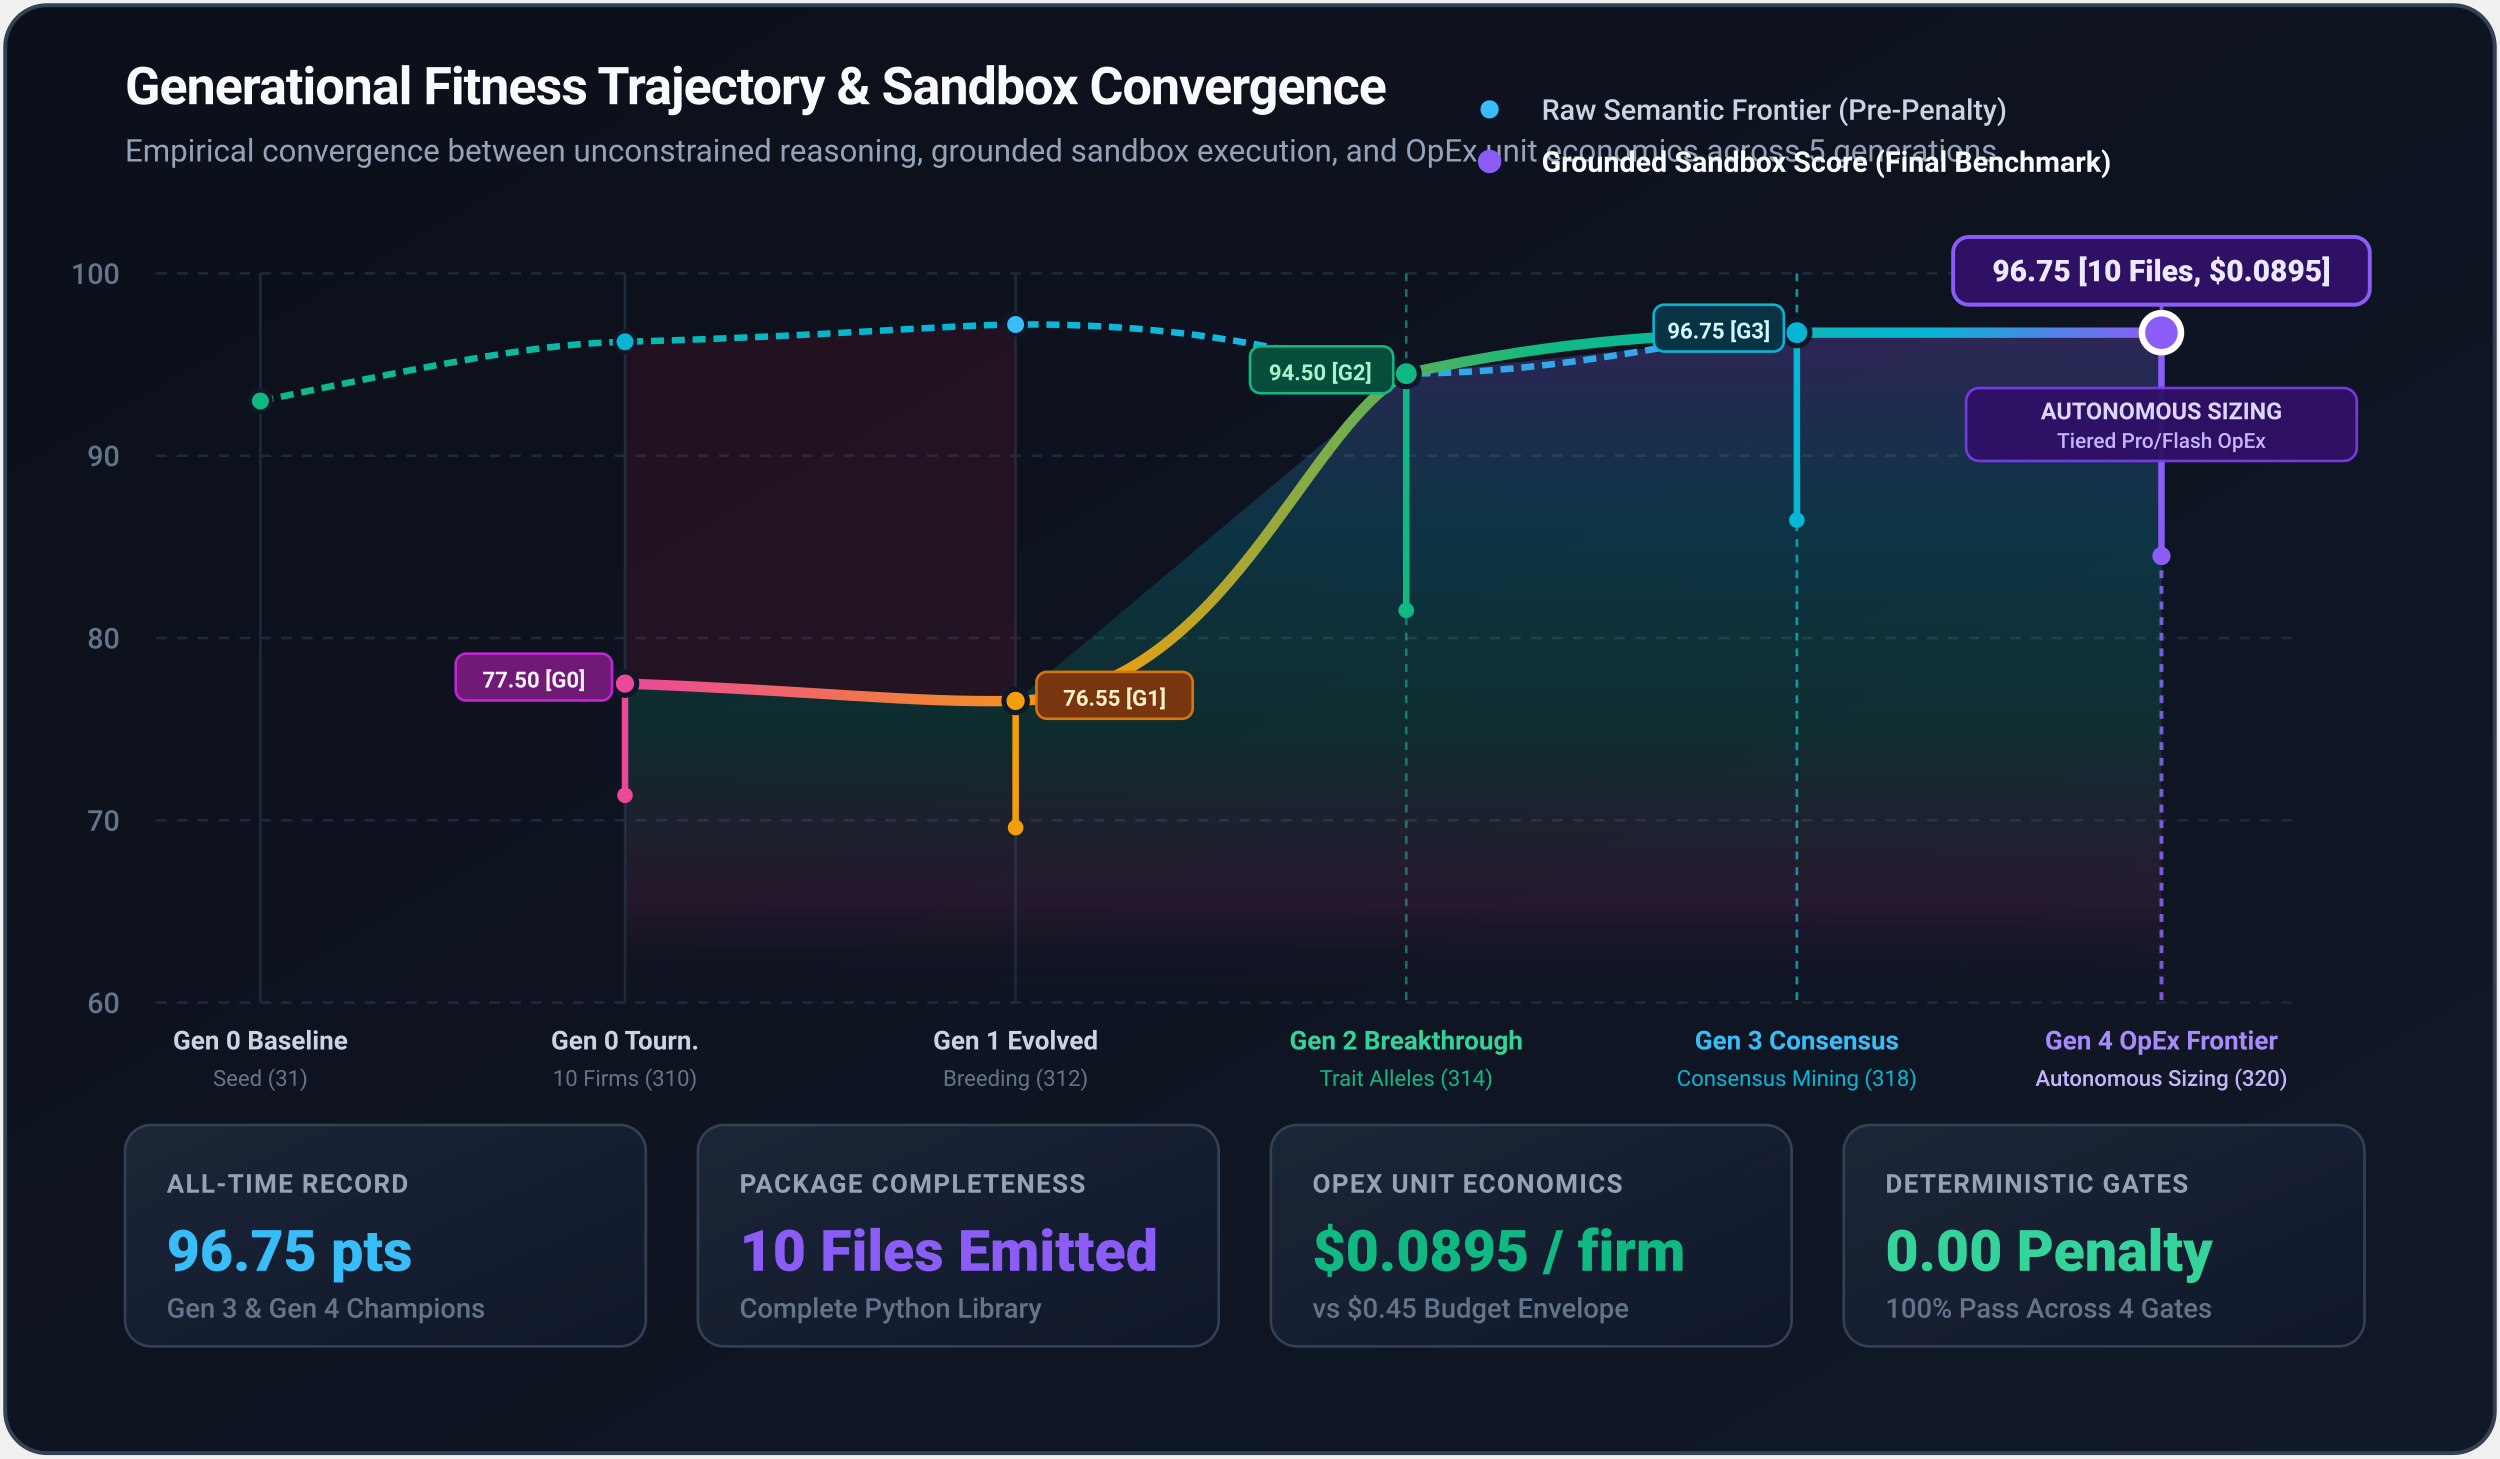
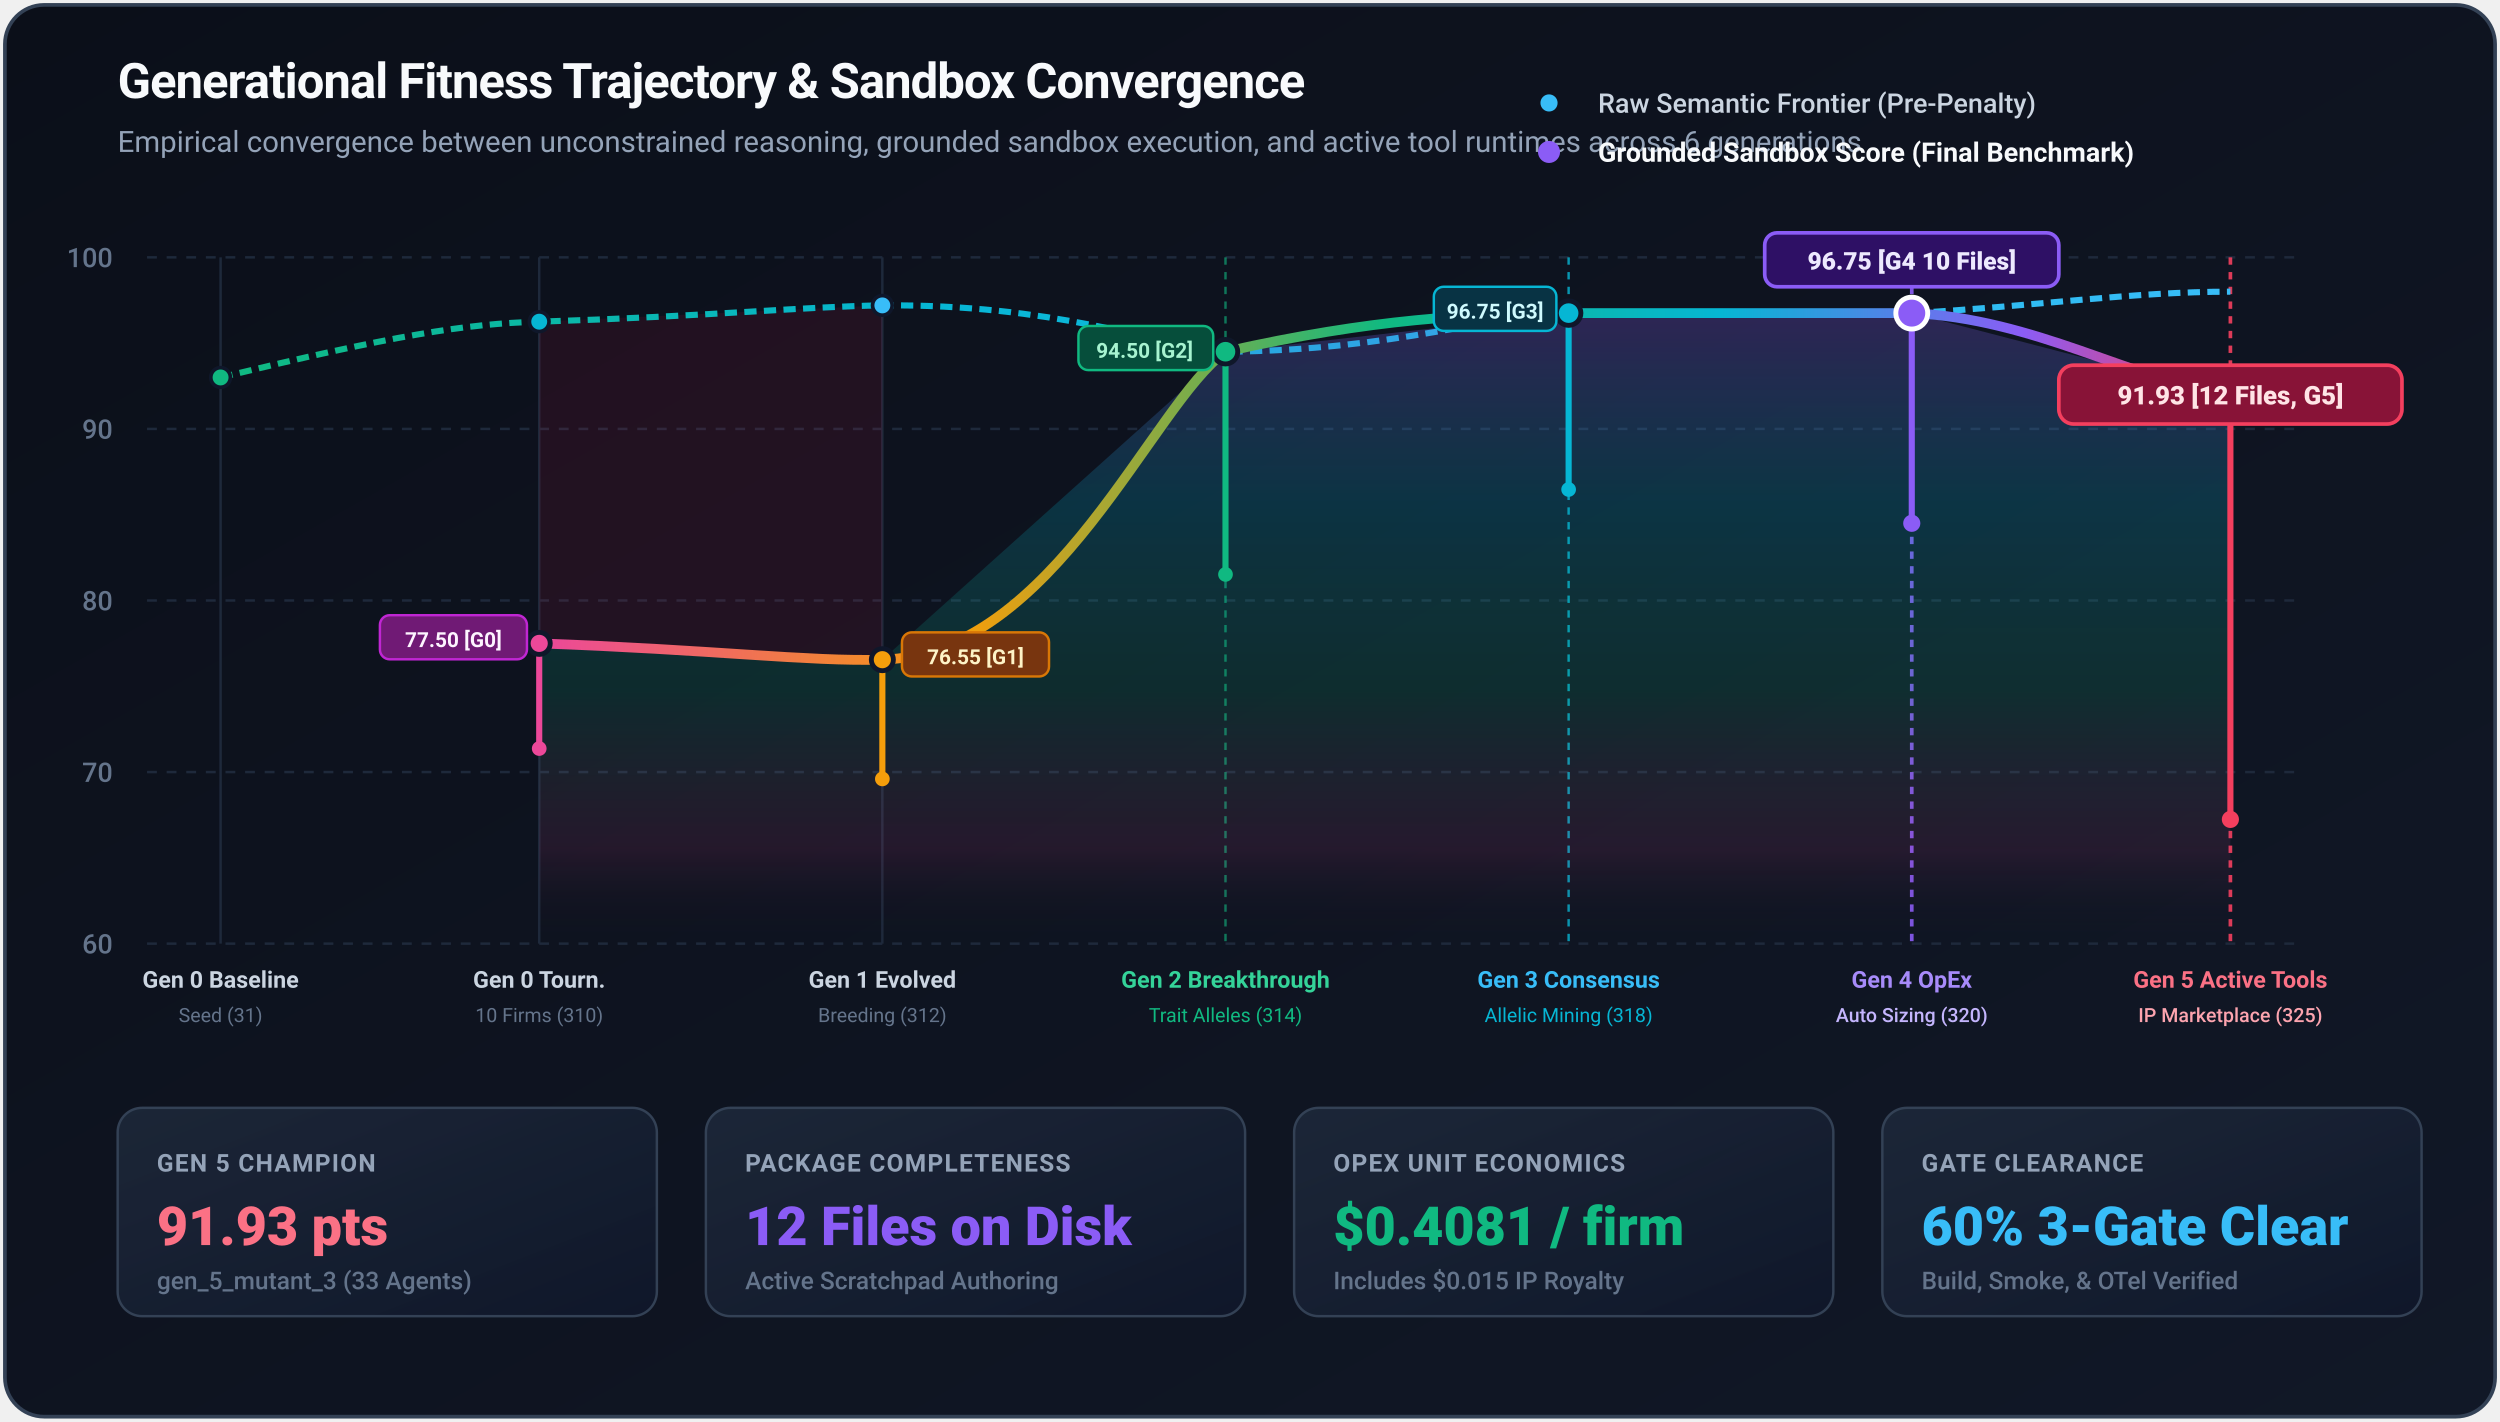
- <svg xmlns="http://www.w3.org/2000/svg" viewBox="0 0 960 560" width="960" height="560">
+ <svg xmlns="http://www.w3.org/2000/svg" viewBox="0 0 1020 580" width="1020" height="580">
  <defs>
    <linearGradient id="bgGrad" x1="0%" y1="0%" x2="100%" y2="100%">
      <stop offset="0%" stop-color="#0b0f19" />
      <stop offset="100%" stop-color="#111827" />
    </linearGradient>
    <linearGradient id="trackAGrad" x1="0%" y1="0%" x2="100%" y2="0%">
      <stop offset="0%" stop-color="#10b981" />
      <stop offset="35%" stop-color="#06b6d4" />
      <stop offset="100%" stop-color="#38bdf8" />
    </linearGradient>
    <linearGradient id="trackBGrad" x1="0%" y1="0%" x2="100%" y2="0%">
      <stop offset="0%" stop-color="#ec4899" />
-       <stop offset="30%" stop-color="#f59e0b" />
-       <stop offset="60%" stop-color="#10b981" />
-       <stop offset="85%" stop-color="#06b6d4" />
-       <stop offset="100%" stop-color="#8b5cf6" />
+       <stop offset="25%" stop-color="#f59e0b" />
+       <stop offset="50%" stop-color="#10b981" />
+       <stop offset="70%" stop-color="#06b6d4" />
+       <stop offset="88%" stop-color="#8b5cf6" />
+       <stop offset="100%" stop-color="#f43f5e" />
    </linearGradient>
    <linearGradient id="trackBArea" x1="0%" y1="0%" x2="0%" y2="100%">
      <stop offset="0%" stop-color="#8b5cf6" stop-opacity="0.25" />
      <stop offset="30%" stop-color="#06b6d4" stop-opacity="0.20" />
      <stop offset="60%" stop-color="#10b981" stop-opacity="0.15" />
      <stop offset="85%" stop-color="#ec4899" stop-opacity="0.10" />
      <stop offset="100%" stop-color="#0b0f19" stop-opacity="0.0" />
    </linearGradient>
    <linearGradient id="cardGrad" x1="0%" y1="0%" x2="100%" y2="100%">
      <stop offset="0%" stop-color="#1e293b" stop-opacity="0.85" />
      <stop offset="100%" stop-color="#0f172a" stop-opacity="0.95" />
    </linearGradient>
  </defs>
-   <rect x="2" y="2" width="956" height="556" rx="16" fill="url(#bgGrad)" stroke="#334155" stroke-width="1.5" />
+   <rect x="2" y="2" width="1016" height="576" rx="16" fill="url(#bgGrad)" stroke="#334155" stroke-width="1.5" />
  <g transform="translate(48, 40)">
    <text x="0" y="0" font-family="system-ui, -apple-system, BlinkMacSystemFont, 'Segoe UI', Roboto, sans-serif" font-size="20" font-weight="700" fill="#f8fafc" letter-spacing="-0.02em">
      Generational Fitness Trajectory &amp; Sandbox Convergence
    </text>
    <text x="0" y="22" font-family="system-ui, -apple-system, BlinkMacSystemFont, 'Segoe UI', Roboto, sans-serif" font-size="12" font-weight="400" fill="#94a3b8">
-       Empirical convergence between unconstrained reasoning, grounded sandbox execution, and OpEx unit economics across 5 generations
+       Empirical convergence between unconstrained reasoning, grounded sandbox execution, and active tool runtimes across 6 generations
    </text>
  </g>
-   <g transform="translate(560, 34)">
+   <g transform="translate(620, 34)">
    <line x1="0" y1="8" x2="24" y2="8" stroke="url(#trackAGrad)" stroke-width="2.5" stroke-dasharray="4 2" />
    <circle cx="12" cy="8" r="3.5" fill="#38bdf8" />
    <text x="32" y="12" font-family="system-ui, -apple-system, BlinkMacSystemFont, 'Segoe UI', Roboto, sans-serif" font-size="11" font-weight="500" fill="#cbd5e1">
      Raw Semantic Frontier (Pre-Penalty)
    </text>
    <line x1="0" y1="28" x2="24" y2="28" stroke="url(#trackBGrad)" stroke-width="3.5" stroke-linecap="round" />
    <circle cx="12" cy="28" r="4.5" fill="#8b5cf6" />
    <text x="32" y="32" font-family="system-ui, -apple-system, BlinkMacSystemFont, 'Segoe UI', Roboto, sans-serif" font-size="11" font-weight="600" fill="#f8fafc">
      Grounded Sandbox Score (Final Benchmark)
    </text>
  </g>
  <g transform="translate(60, 105)">
-     <line x1="0" y1="0" x2="820" y2="0" stroke="#1e293b" stroke-width="1" stroke-dasharray="4 4" />
+     <line x1="0" y1="0" x2="880" y2="0" stroke="#1e293b" stroke-width="1" stroke-dasharray="4 4" />
    <text x="-14" y="4" font-family="system-ui, -apple-system, BlinkMacSystemFont, 'Segoe UI', Roboto, sans-serif" font-size="11" font-weight="500" fill="#64748b" text-anchor="end">100</text>
-     <line x1="0" y1="70" x2="820" y2="70" stroke="#1e293b" stroke-width="1" stroke-dasharray="4 4" />
+     <line x1="0" y1="70" x2="880" y2="70" stroke="#1e293b" stroke-width="1" stroke-dasharray="4 4" />
    <text x="-14" y="74" font-family="system-ui, -apple-system, BlinkMacSystemFont, 'Segoe UI', Roboto, sans-serif" font-size="11" font-weight="500" fill="#64748b" text-anchor="end">90</text>
-     <line x1="0" y1="140" x2="820" y2="140" stroke="#1e293b" stroke-width="1" stroke-dasharray="4 4" />
+     <line x1="0" y1="140" x2="880" y2="140" stroke="#1e293b" stroke-width="1" stroke-dasharray="4 4" />
    <text x="-14" y="144" font-family="system-ui, -apple-system, BlinkMacSystemFont, 'Segoe UI', Roboto, sans-serif" font-size="11" font-weight="500" fill="#64748b" text-anchor="end">80</text>
-     <line x1="0" y1="210" x2="820" y2="210" stroke="#1e293b" stroke-width="1" stroke-dasharray="4 4" />
+     <line x1="0" y1="210" x2="880" y2="210" stroke="#1e293b" stroke-width="1" stroke-dasharray="4 4" />
    <text x="-14" y="214" font-family="system-ui, -apple-system, BlinkMacSystemFont, 'Segoe UI', Roboto, sans-serif" font-size="11" font-weight="500" fill="#64748b" text-anchor="end">70</text>
-     <line x1="0" y1="280" x2="820" y2="280" stroke="#1e293b" stroke-width="1" stroke-dasharray="4 4" />
+     <line x1="0" y1="280" x2="880" y2="280" stroke="#1e293b" stroke-width="1" stroke-dasharray="4 4" />
    <text x="-14" y="284" font-family="system-ui, -apple-system, BlinkMacSystemFont, 'Segoe UI', Roboto, sans-serif" font-size="11" font-weight="500" fill="#64748b" text-anchor="end">60</text>
-     <line x1="40" y1="0" x2="40" y2="280" stroke="#1e293b" stroke-width="1" />
-     <text x="40" y="298" font-family="system-ui, -apple-system, BlinkMacSystemFont, 'Segoe UI', Roboto, sans-serif" font-size="10" font-weight="600" fill="#cbd5e1" text-anchor="middle">Gen 0 Baseline</text>
-     <text x="40" y="312" font-family="system-ui, -apple-system, BlinkMacSystemFont, 'Segoe UI', Roboto, sans-serif" font-size="8.5" font-weight="400" fill="#64748b" text-anchor="middle">Seed (31)</text>
-     <line x1="180" y1="0" x2="180" y2="280" stroke="#1e293b" stroke-width="1" />
-     <text x="180" y="298" font-family="system-ui, -apple-system, BlinkMacSystemFont, 'Segoe UI', Roboto, sans-serif" font-size="10" font-weight="600" fill="#cbd5e1" text-anchor="middle">Gen 0 Tourn.</text>
-     <text x="180" y="312" font-family="system-ui, -apple-system, BlinkMacSystemFont, 'Segoe UI', Roboto, sans-serif" font-size="8.5" font-weight="400" fill="#64748b" text-anchor="middle">10 Firms (310)</text>
-     <line x1="330" y1="0" x2="330" y2="280" stroke="#1e293b" stroke-width="1" />
-     <text x="330" y="298" font-family="system-ui, -apple-system, BlinkMacSystemFont, 'Segoe UI', Roboto, sans-serif" font-size="10" font-weight="600" fill="#cbd5e1" text-anchor="middle">Gen 1 Evolved</text>
-     <text x="330" y="312" font-family="system-ui, -apple-system, BlinkMacSystemFont, 'Segoe UI', Roboto, sans-serif" font-size="8.5" font-weight="400" fill="#64748b" text-anchor="middle">Breeding (312)</text>
-     <line x1="480" y1="0" x2="480" y2="280" stroke="#10b981" stroke-width="1" stroke-dasharray="3 3" opacity="0.6" />
-     <text x="480" y="298" font-family="system-ui, -apple-system, BlinkMacSystemFont, 'Segoe UI', Roboto, sans-serif" font-size="10" font-weight="600" fill="#34d399" text-anchor="middle">Gen 2 Breakthrough</text>
-     <text x="480" y="312" font-family="system-ui, -apple-system, BlinkMacSystemFont, 'Segoe UI', Roboto, sans-serif" font-size="8.5" font-weight="400" fill="#10b981" text-anchor="middle">Trait Alleles (314)</text>
-     <line x1="630" y1="0" x2="630" y2="280" stroke="#06b6d4" stroke-width="1" stroke-dasharray="3 3" opacity="0.8" />
-     <text x="630" y="298" font-family="system-ui, -apple-system, BlinkMacSystemFont, 'Segoe UI', Roboto, sans-serif" font-size="10" font-weight="600" fill="#38bdf8" text-anchor="middle">Gen 3 Consensus</text>
-     <text x="630" y="312" font-family="system-ui, -apple-system, BlinkMacSystemFont, 'Segoe UI', Roboto, sans-serif" font-size="8.5" font-weight="400" fill="#06b6d4" text-anchor="middle">Consensus Mining (318)</text>
-     <line x1="770" y1="0" x2="770" y2="280" stroke="#8b5cf6" stroke-width="1.5" stroke-dasharray="3 3" opacity="0.9" />
-     <text x="770" y="298" font-family="system-ui, -apple-system, BlinkMacSystemFont, 'Segoe UI', Roboto, sans-serif" font-size="10" font-weight="700" fill="#a78bfa" text-anchor="middle">Gen 4 OpEx Frontier</text>
-     <text x="770" y="312" font-family="system-ui, -apple-system, BlinkMacSystemFont, 'Segoe UI', Roboto, sans-serif" font-size="8.5" font-weight="500" fill="#c4b5fd" text-anchor="middle">Autonomous Sizing (320)</text>
-     <path d="M 180 26.25 L 330 19.6 L 330 164.15 L 180 157.5 Z" fill="#e11d48" fill-opacity="0.10" />
-     <path d="M 40 49 C 120 32, 150 27, 180 26.25 C 260 24, 300 20, 330 19.6 C 410 19, 450 35, 480 38.5 C 550 38, 590 23, 630 22.75 C 700 22.75, 740 22.75, 770 22.75" fill="none" stroke="url(#trackAGrad)" stroke-width="2.5" stroke-dasharray="5 3" />
-     <circle cx="40" cy="49" r="4" fill="#10b981" stroke="#0f172a" stroke-width="1.5" />
-     <circle cx="180" cy="26.25" r="4" fill="#06b6d4" stroke="#0f172a" stroke-width="1.5" />
-     <circle cx="330" cy="19.6" r="4" fill="#38bdf8" stroke="#0f172a" stroke-width="1.5" />
-     <polygon points="180,157.5 330,164.15 480,38.5 630,22.75 770,22.75 770,280 180,280" fill="url(#trackBArea)" />
-     <path d="M 180 157.5 C 250 160, 290 165, 330 164.15 C 410 162, 440 60, 480 38.5 C 540 25, 590 23, 630 22.75 C 690 22.75, 730 22.75, 770 22.75" fill="none" stroke="url(#trackBGrad)" stroke-width="4" stroke-linecap="round" />
-     <line x1="180" y1="157.5" x2="180" y2="200.4" stroke="#ec4899" stroke-width="2.5" stroke-linecap="round" />
-     <circle cx="180" cy="200.4" r="3" fill="#ec4899" />
-     <circle cx="180" cy="157.5" r="4.5" fill="#ec4899" stroke="#0f172a" stroke-width="2" />
-     <rect x="115" y="146" width="60" height="18" rx="4" fill="#701a75" stroke="#c026d3" stroke-width="1" />
-     <text x="145" y="159" font-family="system-ui, -apple-system, BlinkMacSystemFont, 'Segoe UI', Roboto, sans-serif" font-size="8.5" font-weight="700" fill="#fdf4ff" text-anchor="middle">77.50 [G0]</text>
-     <line x1="330" y1="164.15" x2="330" y2="212.8" stroke="#f59e0b" stroke-width="2.5" stroke-linecap="round" />
-     <circle cx="330" cy="212.8" r="3" fill="#f59e0b" />
-     <circle cx="330" cy="164.15" r="4.5" fill="#f59e0b" stroke="#0f172a" stroke-width="2" />
-     <rect x="338" y="153" width="60" height="18" rx="4" fill="#78350f" stroke="#d97706" stroke-width="1" />
-     <text x="368" y="166" font-family="system-ui, -apple-system, BlinkMacSystemFont, 'Segoe UI', Roboto, sans-serif" font-size="8.5" font-weight="700" fill="#fef3c7" text-anchor="middle">76.55 [G1]</text>
-     <line x1="480" y1="38.5" x2="480" y2="129.36" stroke="#10b981" stroke-width="2.5" stroke-linecap="round" />
-     <circle cx="480" cy="129.36" r="3" fill="#10b981" />
-     <circle cx="480" cy="38.5" r="5" fill="#10b981" stroke="#0f172a" stroke-width="2" />
-     <rect x="420" y="28" width="55" height="18" rx="4" fill="#064e3b" stroke="#10b981" stroke-width="1" />
-     <text x="447" y="41" font-family="system-ui, -apple-system, BlinkMacSystemFont, 'Segoe UI', Roboto, sans-serif" font-size="8.5" font-weight="700" fill="#a7f3d0" text-anchor="middle">94.50 [G2]</text>
-     <line x1="630" y1="22.75" x2="630" y2="94.71" stroke="#06b6d4" stroke-width="2.5" stroke-linecap="round" />
-     <circle cx="630" cy="94.71" r="3" fill="#06b6d4" />
-     <circle cx="630" cy="22.75" r="5" fill="#06b6d4" stroke="#0f172a" stroke-width="2" />
-     <rect x="575" y="12" width="50" height="18" rx="4" fill="#083344" stroke="#06b6d4" stroke-width="1" />
-     <text x="600" y="25" font-family="system-ui, -apple-system, BlinkMacSystemFont, 'Segoe UI', Roboto, sans-serif" font-size="8.5" font-weight="700" fill="#cffafe" text-anchor="middle">96.75 [G3]</text>
-     <line x1="770" y1="22.75" x2="770" y2="108.5" stroke="#8b5cf6" stroke-width="2.5" stroke-linecap="round" />
-     <circle cx="770" cy="108.5" r="3.5" fill="#8b5cf6" />
-     <circle cx="770" cy="22.75" r="7.5" fill="#8b5cf6" stroke="#ffffff" stroke-width="2.5" />
-     <rect x="690" y="-14" width="160" height="26" rx="6" fill="#2e1065" stroke="#8b5cf6" stroke-width="1.5" />
-     <text x="770" y="3" font-family="system-ui, -apple-system, BlinkMacSystemFont, 'Segoe UI', Roboto, sans-serif" font-size="11.5" font-weight="800" fill="#ede9fe" text-anchor="middle">96.75 [10 Files, $0.0895]</text>
-     <rect x="695" y="44" width="150" height="28" rx="5" fill="#2e1065" stroke="#7c3aed" stroke-width="1" opacity="0.95" />
-     <text x="770" y="56" font-family="system-ui, -apple-system, BlinkMacSystemFont, 'Segoe UI', Roboto, sans-serif" font-size="9" font-weight="700" fill="#ddd6fe" text-anchor="middle">AUTONOMOUS SIZING</text>
-     <text x="770" y="67" font-family="system-ui, -apple-system, BlinkMacSystemFont, 'Segoe UI', Roboto, sans-serif" font-size="8" font-weight="500" fill="#c4b5fd" text-anchor="middle">Tiered Pro/Flash OpEx</text>
+     <line x1="30" y1="0" x2="30" y2="280" stroke="#1e293b" stroke-width="1" />
+     <text x="30" y="298" font-family="system-ui, -apple-system, BlinkMacSystemFont, 'Segoe UI', Roboto, sans-serif" font-size="9.5" font-weight="600" fill="#cbd5e1" text-anchor="middle">Gen 0 Baseline</text>
+     <text x="30" y="312" font-family="system-ui, -apple-system, BlinkMacSystemFont, 'Segoe UI', Roboto, sans-serif" font-size="8" font-weight="400" fill="#64748b" text-anchor="middle">Seed (31)</text>
+     <line x1="160" y1="0" x2="160" y2="280" stroke="#1e293b" stroke-width="1" />
+     <text x="160" y="298" font-family="system-ui, -apple-system, BlinkMacSystemFont, 'Segoe UI', Roboto, sans-serif" font-size="9.5" font-weight="600" fill="#cbd5e1" text-anchor="middle">Gen 0 Tourn.</text>
+     <text x="160" y="312" font-family="system-ui, -apple-system, BlinkMacSystemFont, 'Segoe UI', Roboto, sans-serif" font-size="8" font-weight="400" fill="#64748b" text-anchor="middle">10 Firms (310)</text>
+     <line x1="300" y1="0" x2="300" y2="280" stroke="#1e293b" stroke-width="1" />
+     <text x="300" y="298" font-family="system-ui, -apple-system, BlinkMacSystemFont, 'Segoe UI', Roboto, sans-serif" font-size="9.5" font-weight="600" fill="#cbd5e1" text-anchor="middle">Gen 1 Evolved</text>
+     <text x="300" y="312" font-family="system-ui, -apple-system, BlinkMacSystemFont, 'Segoe UI', Roboto, sans-serif" font-size="8" font-weight="400" fill="#64748b" text-anchor="middle">Breeding (312)</text>
+     <line x1="440" y1="0" x2="440" y2="280" stroke="#10b981" stroke-width="1" stroke-dasharray="3 3" opacity="0.6" />
+     <text x="440" y="298" font-family="system-ui, -apple-system, BlinkMacSystemFont, 'Segoe UI', Roboto, sans-serif" font-size="9.5" font-weight="600" fill="#34d399" text-anchor="middle">Gen 2 Breakthrough</text>
+     <text x="440" y="312" font-family="system-ui, -apple-system, BlinkMacSystemFont, 'Segoe UI', Roboto, sans-serif" font-size="8" font-weight="400" fill="#10b981" text-anchor="middle">Trait Alleles (314)</text>
+     <line x1="580" y1="0" x2="580" y2="280" stroke="#06b6d4" stroke-width="1" stroke-dasharray="3 3" opacity="0.8" />
+     <text x="580" y="298" font-family="system-ui, -apple-system, BlinkMacSystemFont, 'Segoe UI', Roboto, sans-serif" font-size="9.5" font-weight="600" fill="#38bdf8" text-anchor="middle">Gen 3 Consensus</text>
+     <text x="580" y="312" font-family="system-ui, -apple-system, BlinkMacSystemFont, 'Segoe UI', Roboto, sans-serif" font-size="8" font-weight="400" fill="#06b6d4" text-anchor="middle">Allelic Mining (318)</text>
+     <line x1="720" y1="0" x2="720" y2="280" stroke="#8b5cf6" stroke-width="1.5" stroke-dasharray="3 3" opacity="0.9" />
+     <text x="720" y="298" font-family="system-ui, -apple-system, BlinkMacSystemFont, 'Segoe UI', Roboto, sans-serif" font-size="9.5" font-weight="700" fill="#a78bfa" text-anchor="middle">Gen 4 OpEx</text>
+     <text x="720" y="312" font-family="system-ui, -apple-system, BlinkMacSystemFont, 'Segoe UI', Roboto, sans-serif" font-size="8" font-weight="500" fill="#c4b5fd" text-anchor="middle">Auto Sizing (320)</text>
+     <line x1="850" y1="0" x2="850" y2="280" stroke="#f43f5e" stroke-width="1.5" stroke-dasharray="3 3" opacity="0.9" />
+     <text x="850" y="298" font-family="system-ui, -apple-system, BlinkMacSystemFont, 'Segoe UI', Roboto, sans-serif" font-size="9.5" font-weight="700" fill="#fb7185" text-anchor="middle">Gen 5 Active Tools</text>
+     <text x="850" y="312" font-family="system-ui, -apple-system, BlinkMacSystemFont, 'Segoe UI', Roboto, sans-serif" font-size="8" font-weight="500" fill="#fda4af" text-anchor="middle">IP Marketplace (325)</text>
+     <path d="M 160 26.25 L 300 19.6 L 300 164.15 L 160 157.5 Z" fill="#e11d48" fill-opacity="0.10" />
+     <path d="M 30 49 C 100 32, 130 27, 160 26.25 C 230 24, 270 20, 300 19.6 C 370 19, 410 35, 440 38.5 C 510 38, 550 23, 580 22.75 C 650 22.75, 690 22.75, 720 22.75 C 770 20, 810 14, 850 14" fill="none" stroke="url(#trackAGrad)" stroke-width="2.5" stroke-dasharray="5 3" />
+     <circle cx="30" cy="49" r="4" fill="#10b981" stroke="#0f172a" stroke-width="1.5" />
+     <circle cx="160" cy="26.25" r="4" fill="#06b6d4" stroke="#0f172a" stroke-width="1.5" />
+     <circle cx="300" cy="19.6" r="4" fill="#38bdf8" stroke="#0f172a" stroke-width="1.5" />
+     <polygon points="160,157.5 300,164.15 440,38.5 580,22.75 720,22.75 850,56.49 850,280 160,280" fill="url(#trackBArea)" />
+     <path d="M 160 157.5 C 230 160, 270 165, 300 164.15 C 370 162, 410 60, 440 38.5 C 500 25, 540 23, 580 22.75 C 650 22.75, 690 22.75, 720 22.75 C 770 25, 810 50, 850 56.49" fill="none" stroke="url(#trackBGrad)" stroke-width="4" stroke-linecap="round" />
+     <line x1="160" y1="157.5" x2="160" y2="200.4" stroke="#ec4899" stroke-width="2.5" stroke-linecap="round" />
+     <circle cx="160" cy="200.4" r="3" fill="#ec4899" />
+     <circle cx="160" cy="157.5" r="4.5" fill="#ec4899" stroke="#0f172a" stroke-width="2" />
+     <rect x="95" y="146" width="60" height="18" rx="4" fill="#701a75" stroke="#c026d3" stroke-width="1" />
+     <text x="125" y="159" font-family="system-ui, -apple-system, BlinkMacSystemFont, 'Segoe UI', Roboto, sans-serif" font-size="8.5" font-weight="700" fill="#fdf4ff" text-anchor="middle">77.50 [G0]</text>
+     <line x1="300" y1="164.15" x2="300" y2="212.8" stroke="#f59e0b" stroke-width="2.5" stroke-linecap="round" />
+     <circle cx="300" cy="212.8" r="3" fill="#f59e0b" />
+     <circle cx="300" cy="164.15" r="4.5" fill="#f59e0b" stroke="#0f172a" stroke-width="2" />
+     <rect x="308" y="153" width="60" height="18" rx="4" fill="#78350f" stroke="#d97706" stroke-width="1" />
+     <text x="338" y="166" font-family="system-ui, -apple-system, BlinkMacSystemFont, 'Segoe UI', Roboto, sans-serif" font-size="8.5" font-weight="700" fill="#fef3c7" text-anchor="middle">76.55 [G1]</text>
+     <line x1="440" y1="38.5" x2="440" y2="129.36" stroke="#10b981" stroke-width="2.5" stroke-linecap="round" />
+     <circle cx="440" cy="129.36" r="3" fill="#10b981" />
+     <circle cx="440" cy="38.5" r="5" fill="#10b981" stroke="#0f172a" stroke-width="2" />
+     <rect x="380" y="28" width="55" height="18" rx="4" fill="#064e3b" stroke="#10b981" stroke-width="1" />
+     <text x="407" y="41" font-family="system-ui, -apple-system, BlinkMacSystemFont, 'Segoe UI', Roboto, sans-serif" font-size="8.5" font-weight="700" fill="#a7f3d0" text-anchor="middle">94.50 [G2]</text>
+     <line x1="580" y1="22.75" x2="580" y2="94.71" stroke="#06b6d4" stroke-width="2.5" stroke-linecap="round" />
+     <circle cx="580" cy="94.71" r="3" fill="#06b6d4" />
+     <circle cx="580" cy="22.75" r="5" fill="#06b6d4" stroke="#0f172a" stroke-width="2" />
+     <rect x="525" y="12" width="50" height="18" rx="4" fill="#083344" stroke="#06b6d4" stroke-width="1" />
+     <text x="550" y="25" font-family="system-ui, -apple-system, BlinkMacSystemFont, 'Segoe UI', Roboto, sans-serif" font-size="8.5" font-weight="700" fill="#cffafe" text-anchor="middle">96.75 [G3]</text>
+     <line x1="720" y1="22.75" x2="720" y2="108.5" stroke="#8b5cf6" stroke-width="2.5" stroke-linecap="round" />
+     <circle cx="720" cy="108.5" r="3.5" fill="#8b5cf6" />
+     <circle cx="720" cy="22.75" r="6.5" fill="#8b5cf6" stroke="#ffffff" stroke-width="2" />
+     <rect x="660" y="-10" width="120" height="22" rx="5" fill="#2e1065" stroke="#8b5cf6" stroke-width="1.5" />
+     <text x="720" y="5" font-family="system-ui, -apple-system, BlinkMacSystemFont, 'Segoe UI', Roboto, sans-serif" font-size="10" font-weight="800" fill="#ede9fe" text-anchor="middle">96.75 [G4 10 Files]</text>
+     <line x1="850" y1="56.49" x2="850" y2="229.32" stroke="#f43f5e" stroke-width="2.5" stroke-linecap="round" />
+     <circle cx="850" cy="229.32" r="3.5" fill="#f43f5e" />
+     <circle cx="850" cy="56.49" r="7.5" fill="#f43f5e" stroke="#ffffff" stroke-width="2.5" />
+     <rect x="780" y="44" width="140" height="24" rx="6" fill="#881337" stroke="#f43f5e" stroke-width="1.5" />
+     <text x="850" y="60" font-family="system-ui, -apple-system, BlinkMacSystemFont, 'Segoe UI', Roboto, sans-serif" font-size="10.5" font-weight="800" fill="#ffe4e6" text-anchor="middle">91.93 [12 Files, G5]</text>
  </g>
-   <g transform="translate(48, 432)">
+   <g transform="translate(48, 452)">
    <g transform="translate(0, 0)">
-       <rect width="200" height="85" rx="10" fill="url(#cardGrad)" stroke="#334155" stroke-width="1" />
-       <text x="16" y="26" font-family="system-ui, -apple-system, BlinkMacSystemFont, 'Segoe UI', Roboto, sans-serif" font-size="10" font-weight="600" fill="#94a3b8" letter-spacing="0.05em">ALL-TIME RECORD</text>
-       <text x="16" y="56" font-family="system-ui, -apple-system, BlinkMacSystemFont, 'Segoe UI', Roboto, sans-serif" font-size="22" font-weight="800" fill="#38bdf8">96.75 pts</text>
-       <text x="16" y="74" font-family="system-ui, -apple-system, BlinkMacSystemFont, 'Segoe UI', Roboto, sans-serif" font-size="10.5" font-weight="500" fill="#64748b">Gen 3 &amp; Gen 4 Champions</text>
+       <rect width="220" height="85" rx="10" fill="url(#cardGrad)" stroke="#334155" stroke-width="1" />
+       <text x="16" y="26" font-family="system-ui, -apple-system, BlinkMacSystemFont, 'Segoe UI', Roboto, sans-serif" font-size="10" font-weight="600" fill="#94a3b8" letter-spacing="0.05em">GEN 5 CHAMPION</text>
+       <text x="16" y="56" font-family="system-ui, -apple-system, BlinkMacSystemFont, 'Segoe UI', Roboto, sans-serif" font-size="22" font-weight="800" fill="#fb7185">91.93 pts</text>
+       <text x="16" y="74" font-family="system-ui, -apple-system, BlinkMacSystemFont, 'Segoe UI', Roboto, sans-serif" font-size="10" font-weight="500" fill="#64748b">gen_5_mutant_3 (33 Agents)</text>
    </g>
-     <g transform="translate(220, 0)">
-       <rect width="200" height="85" rx="10" fill="url(#cardGrad)" stroke="#334155" stroke-width="1" />
+     <g transform="translate(240, 0)">
+       <rect width="220" height="85" rx="10" fill="url(#cardGrad)" stroke="#334155" stroke-width="1" />
      <text x="16" y="26" font-family="system-ui, -apple-system, BlinkMacSystemFont, 'Segoe UI', Roboto, sans-serif" font-size="10" font-weight="600" fill="#94a3b8" letter-spacing="0.05em">PACKAGE COMPLETENESS</text>
-       <text x="16" y="56" font-family="system-ui, -apple-system, BlinkMacSystemFont, 'Segoe UI', Roboto, sans-serif" font-size="22" font-weight="800" fill="#8b5cf6">10 Files Emitted</text>
-       <text x="16" y="74" font-family="system-ui, -apple-system, BlinkMacSystemFont, 'Segoe UI', Roboto, sans-serif" font-size="10.5" font-weight="500" fill="#64748b">Complete Python Library</text>
+       <text x="16" y="56" font-family="system-ui, -apple-system, BlinkMacSystemFont, 'Segoe UI', Roboto, sans-serif" font-size="22" font-weight="800" fill="#8b5cf6">12 Files on Disk</text>
+       <text x="16" y="74" font-family="system-ui, -apple-system, BlinkMacSystemFont, 'Segoe UI', Roboto, sans-serif" font-size="10" font-weight="500" fill="#64748b">Active Scratchpad Authoring</text>
    </g>
-     <g transform="translate(440, 0)">
-       <rect width="200" height="85" rx="10" fill="url(#cardGrad)" stroke="#334155" stroke-width="1" />
+     <g transform="translate(480, 0)">
+       <rect width="220" height="85" rx="10" fill="url(#cardGrad)" stroke="#334155" stroke-width="1" />
      <text x="16" y="26" font-family="system-ui, -apple-system, BlinkMacSystemFont, 'Segoe UI', Roboto, sans-serif" font-size="10" font-weight="600" fill="#94a3b8" letter-spacing="0.05em">OPEX UNIT ECONOMICS</text>
-       <text x="16" y="56" font-family="system-ui, -apple-system, BlinkMacSystemFont, 'Segoe UI', Roboto, sans-serif" font-size="22" font-weight="800" fill="#10b981">$0.0895 / firm</text>
-       <text x="16" y="74" font-family="system-ui, -apple-system, BlinkMacSystemFont, 'Segoe UI', Roboto, sans-serif" font-size="10.5" font-weight="500" fill="#64748b">vs $0.45 Budget Envelope</text>
+       <text x="16" y="56" font-family="system-ui, -apple-system, BlinkMacSystemFont, 'Segoe UI', Roboto, sans-serif" font-size="22" font-weight="800" fill="#10b981">$0.4081 / firm</text>
+       <text x="16" y="74" font-family="system-ui, -apple-system, BlinkMacSystemFont, 'Segoe UI', Roboto, sans-serif" font-size="10" font-weight="500" fill="#64748b">Includes $0.015 IP Royalty</text>
    </g>
-     <g transform="translate(660, 0)">
-       <rect width="200" height="85" rx="10" fill="url(#cardGrad)" stroke="#334155" stroke-width="1" />
-       <text x="16" y="26" font-family="system-ui, -apple-system, BlinkMacSystemFont, 'Segoe UI', Roboto, sans-serif" font-size="10" font-weight="600" fill="#94a3b8" letter-spacing="0.05em">DETERMINISTIC GATES</text>
-       <text x="16" y="56" font-family="system-ui, -apple-system, BlinkMacSystemFont, 'Segoe UI', Roboto, sans-serif" font-size="22" font-weight="800" fill="#34d399">0.00 Penalty</text>
-       <text x="16" y="74" font-family="system-ui, -apple-system, BlinkMacSystemFont, 'Segoe UI', Roboto, sans-serif" font-size="10.5" font-weight="500" fill="#64748b">100% Pass Across 4 Gates</text>
+     <g transform="translate(720, 0)">
+       <rect width="220" height="85" rx="10" fill="url(#cardGrad)" stroke="#334155" stroke-width="1" />
+       <text x="16" y="26" font-family="system-ui, -apple-system, BlinkMacSystemFont, 'Segoe UI', Roboto, sans-serif" font-size="10" font-weight="600" fill="#94a3b8" letter-spacing="0.05em">GATE CLEARANCE</text>
+       <text x="16" y="56" font-family="system-ui, -apple-system, BlinkMacSystemFont, 'Segoe UI', Roboto, sans-serif" font-size="22" font-weight="800" fill="#38bdf8">60% 3-Gate Clear</text>
+       <text x="16" y="74" font-family="system-ui, -apple-system, BlinkMacSystemFont, 'Segoe UI', Roboto, sans-serif" font-size="10" font-weight="500" fill="#64748b">Build, Smoke, &amp; OTel Verified</text>
    </g>
  </g>
</svg>
